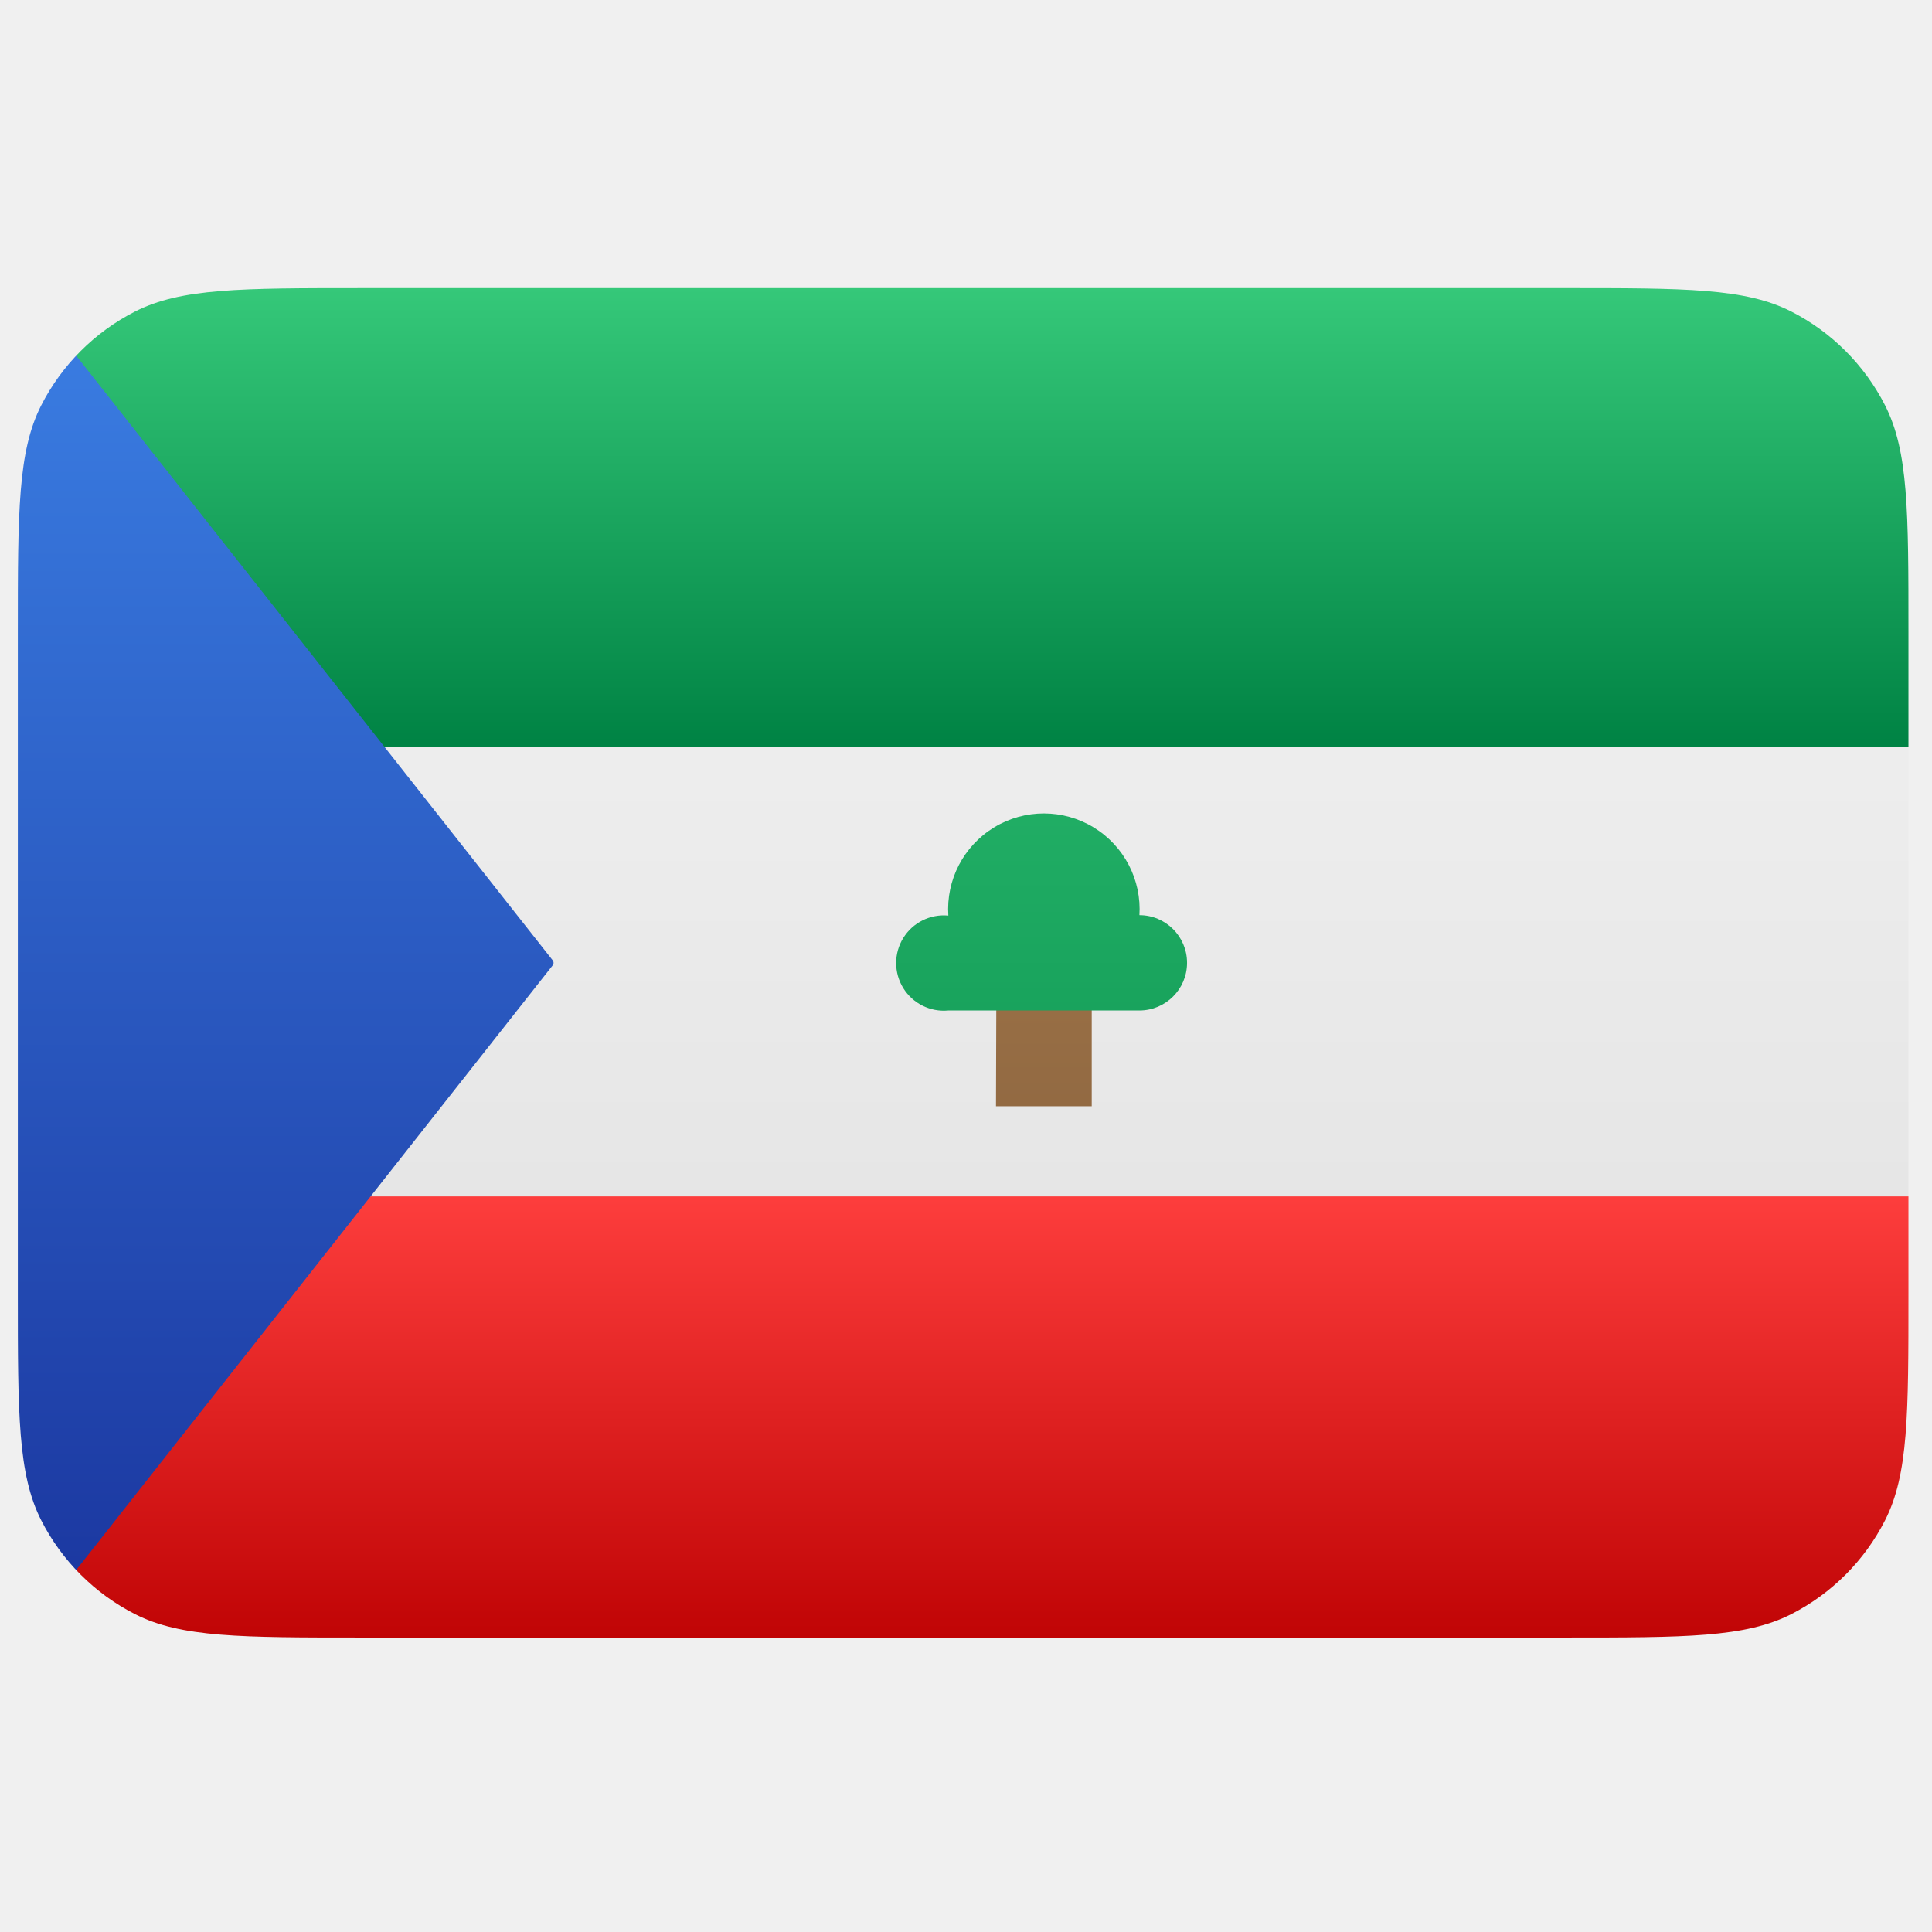
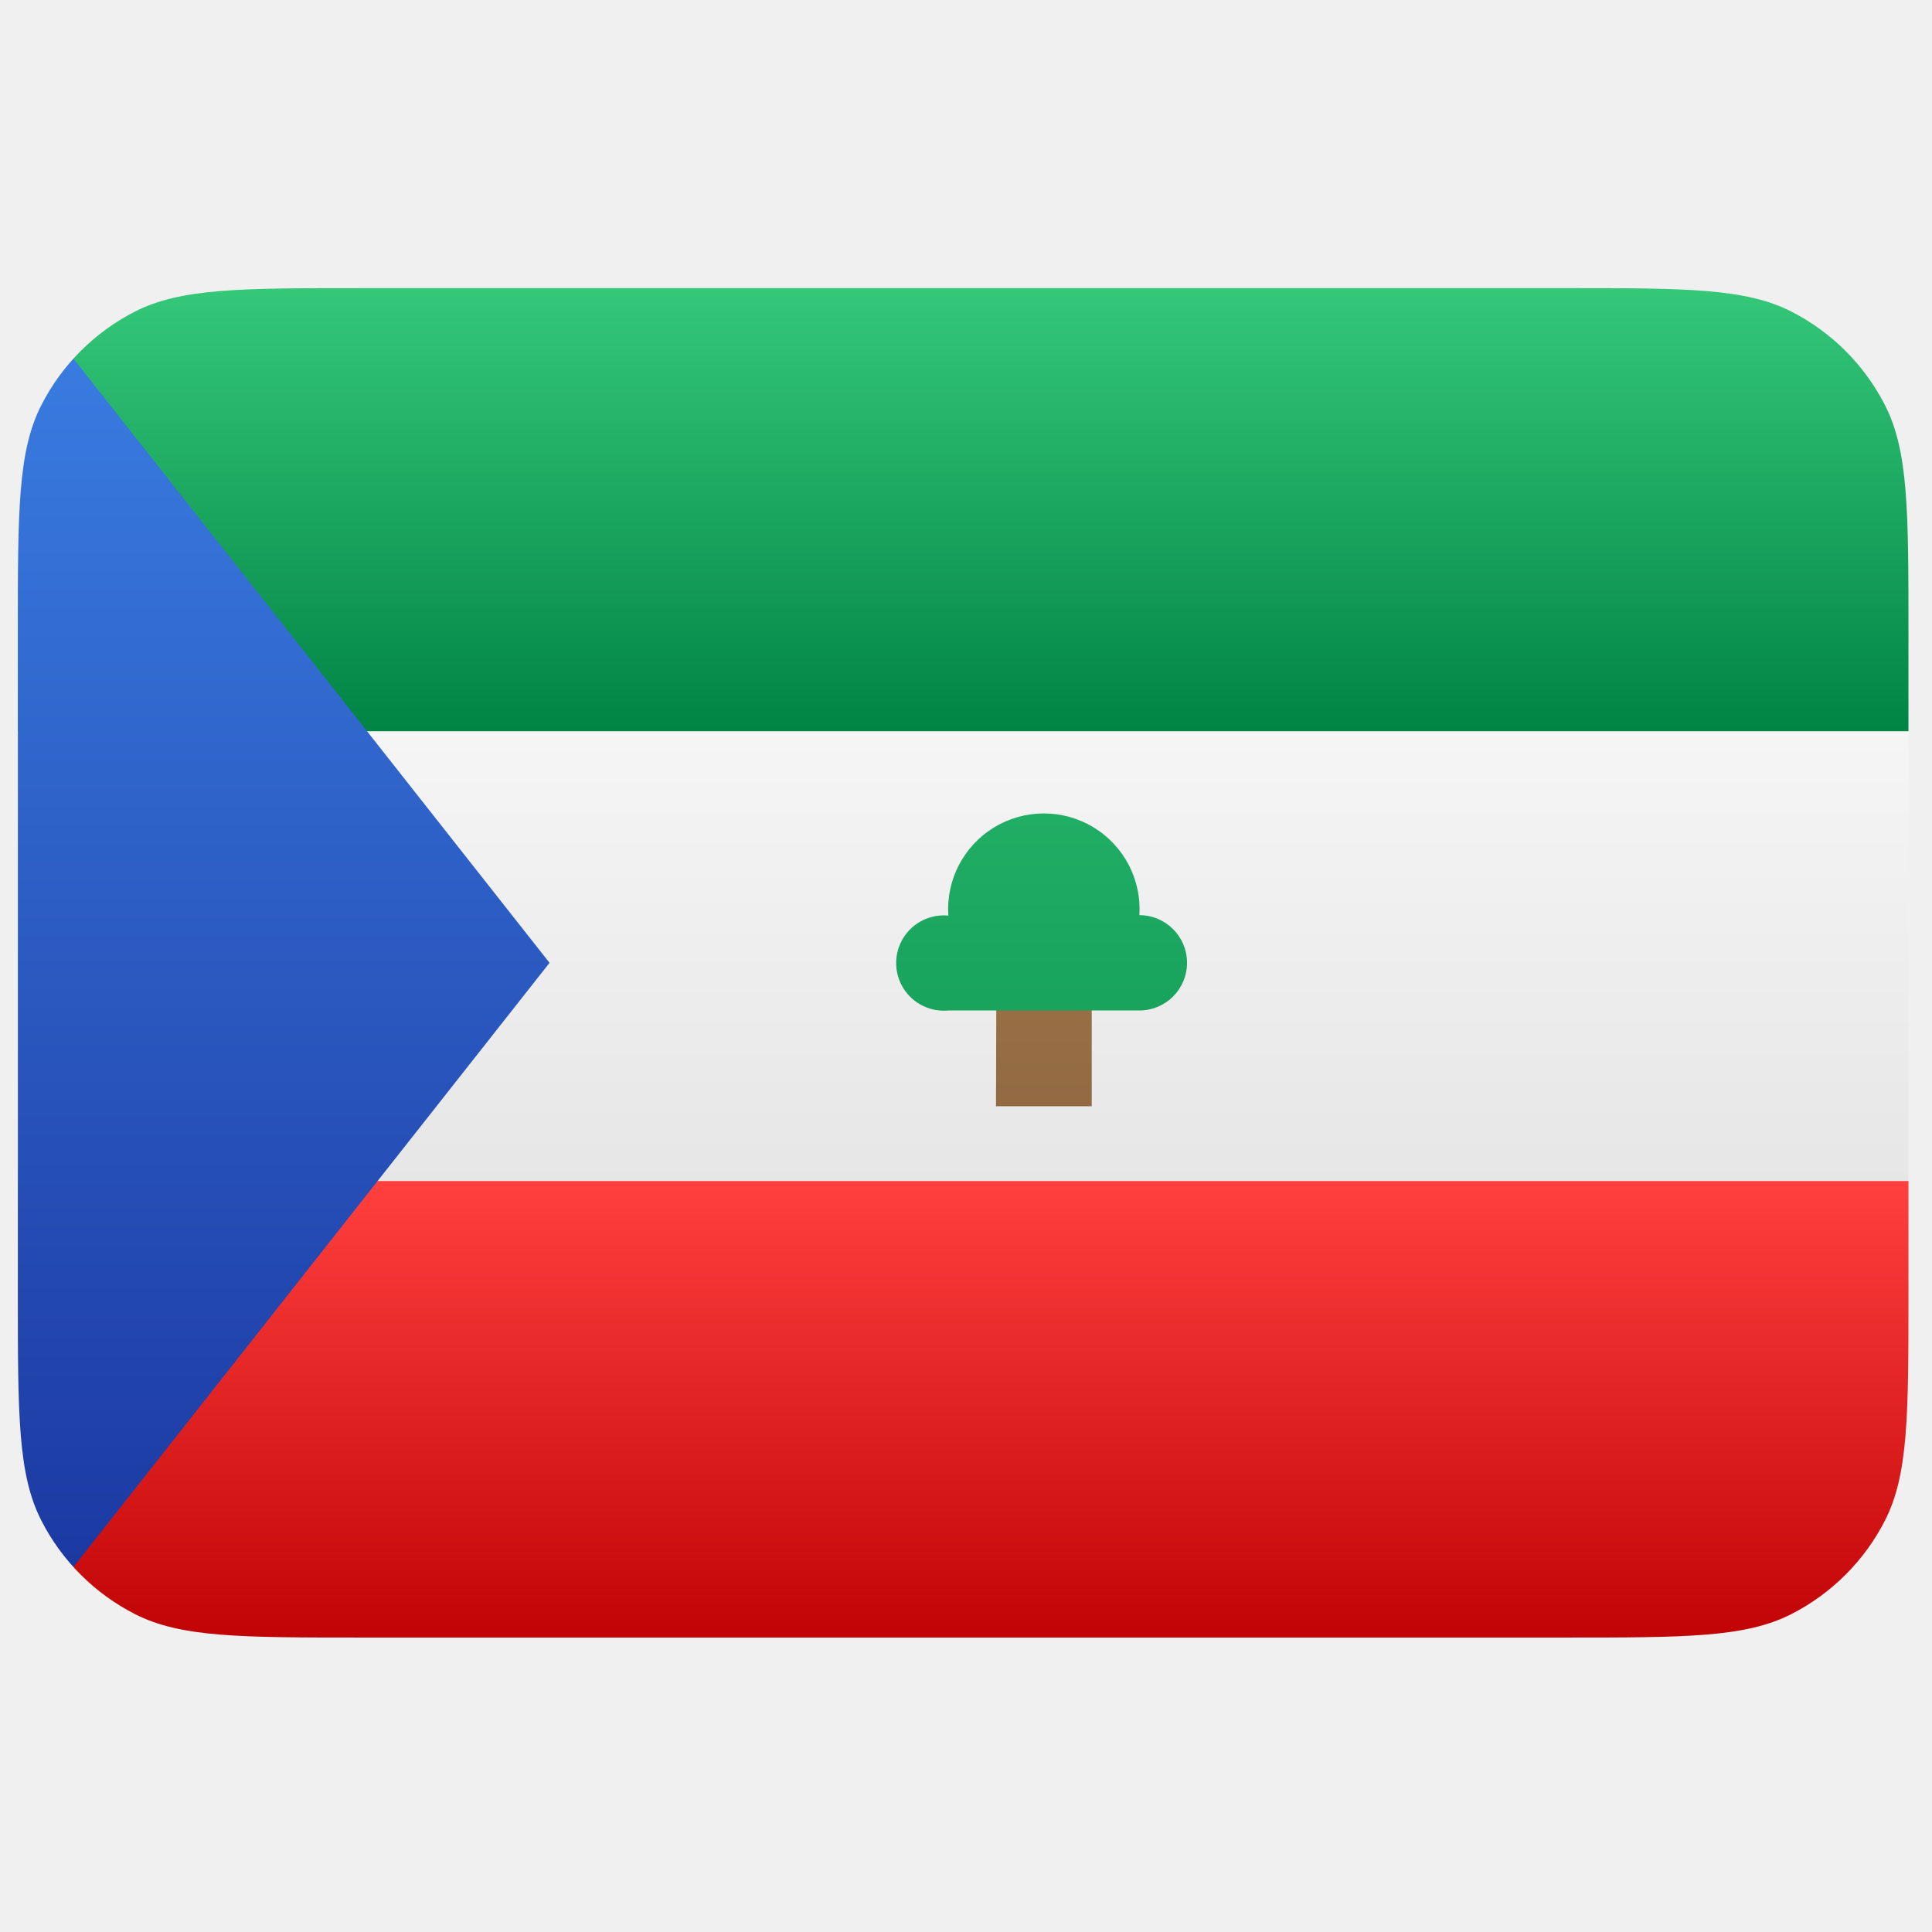
<svg xmlns="http://www.w3.org/2000/svg" viewBox="0 0 144 144" width="144" height="144">
  <defs>
    <mask id="gq-board" maskUnits="userSpaceOnUse" maskContentUnits="userSpaceOnUse" x="0" y="0" width="144" height="144" mask-type="alpha">
      <path d="M 116.645 21.474 c 8.961 0 13.441 0 16.864 1.744 a 16 16 0 0 1 6.992 6.992 c 1.744 3.423 1.744 7.903 1.744 16.864 L 142.245 96.453 c 0 8.961 0 13.441 -1.744 16.864 a 16 16 0 0 1 -6.992 6.992 c -3.423 1.744 -7.903 1.744 -16.864 1.744 L 26.929 122.053 c -8.961 0 -13.441 0 -16.864 -1.744 a 16 16 0 0 1 -6.992 -6.992 c -1.744 -3.423 -1.744 -7.903 -1.744 -16.864 L 1.329 47.075 c 0 -8.961 0 -13.441 1.744 -16.864 a 16 16 0 0 1 6.992 -6.992 c 3.423 -1.744 7.903 -1.744 16.864 -1.744 Z" fill="#FFFFFF" />
    </mask>
-     <linearGradient id="gq-green" x1="72" y1="21.474" x2="72" y2="55.4" gradientUnits="userSpaceOnUse">
+     <linearGradient id="gq-green" x1="72" y1="21.474" x2="72" y2="55.001" gradientUnits="userSpaceOnUse">
      <stop stop-color="#35C879" />
      <stop offset="1" stop-color="#008344" />
    </linearGradient>
-     <linearGradient id="gq-white" x1="72" y1="21.474" x2="72" y2="88.9" gradientUnits="userSpaceOnUse">
+     <linearGradient id="gq-white" x1="72" y1="55.001" x2="72" y2="88.527" gradientUnits="userSpaceOnUse">
      <stop stop-color="#F5F5F5" />
      <stop offset="1" stop-color="#E6E6E6" />
    </linearGradient>
-     <linearGradient id="gq-red" x1="72" y1="88.3" x2="72" y2="122.053" gradientUnits="userSpaceOnUse">
+     <linearGradient id="gq-red" x1="72" y1="88.527" x2="72" y2="122.053" gradientUnits="userSpaceOnUse">
      <stop stop-color="#FF3F3E" />
      <stop offset="1" stop-color="#C00405" />
    </linearGradient>
    <linearGradient id="gq-blue" x1="72" y1="21.474" x2="72" y2="122.053" gradientUnits="userSpaceOnUse">
      <stop stop-color="#3B7FE4" />
      <stop offset="1" stop-color="#1A359E" />
    </linearGradient>
    <linearGradient id="gq-trunk" x1="72" y1="21.474" x2="72" y2="122.053" gradientUnits="userSpaceOnUse">
      <stop stop-color="#BB8D58" />
      <stop offset="1" stop-color="#785334" />
    </linearGradient>
    <linearGradient id="gq-tree" x1="72" y1="21.474" x2="72" y2="122.053" gradientUnits="userSpaceOnUse">
      <stop stop-color="#35C879" />
      <stop offset="1" stop-color="#008344" />
    </linearGradient>
  </defs>
  <g mask="url(#gq-board)">
-     <path d="M 1.329 21.474 h 140.916 v 100.578 h -140.916 Z" fill="url(#gq-red)" stroke="url(#gq-red)" stroke-width="0.6" stroke-linejoin="round" />
-     <path d="M 1.329 21.474 h 140.916 v 67.4 h -140.916 Z" fill="url(#gq-white)" stroke="url(#gq-white)" stroke-width="0.6" stroke-linejoin="round" />
-     <path d="M 1.329 21.474 h 140.916 v 33.9 h -140.916 Z" fill="url(#gq-green)" stroke="url(#gq-green)" stroke-width="0.6" stroke-linejoin="round" />
-     <path d="M 1.329 21.474 L 40.959 71.764 L 1.329 122.053 Z" fill="url(#gq-blue)" stroke="url(#gq-blue)" stroke-width="0.6" stroke-linejoin="round" />
+     <path d="M 1.329 21.474 h 140.916 v 33.526 h -140.916 Z" fill="url(#gq-green)" stroke="url(#gq-green)" stroke_width="0.5" stroke-linejoin="round" />
+     <path d="M 1.329 55.001 h 140.916 v 33.526 h -140.916 Z" fill="url(#gq-white)" stroke="url(#gq-white)" stroke_width="0.5" stroke-linejoin="round" />
+     <path d="M 1.329 88.527 h 140.916 v 33.526 h -140.916 Z" fill="url(#gq-red)" stroke="url(#gq-red)" stroke_width="0.5" stroke-linejoin="round" />
+     <path d="M 1.329 21.474 L 40.959 71.764 L 1.329 122.053 Z" fill="url(#gq-blue)" />
    <path d="M 74.267,72.115 l 7.104,0 l 0,10.336 l -7.136,0 z" fill="url(#gq-trunk)" />
    <path d="M 84.923,68.243 a 7.136,7.136 0 1,0 -14.24,0 a 3.552,3.552 0 1,0 0,7.072 l 14.24,0 a 3.552,3.552 0 1,0 0,-7.104 z" fill="url(#gq-tree)" />
  </g>
</svg>
